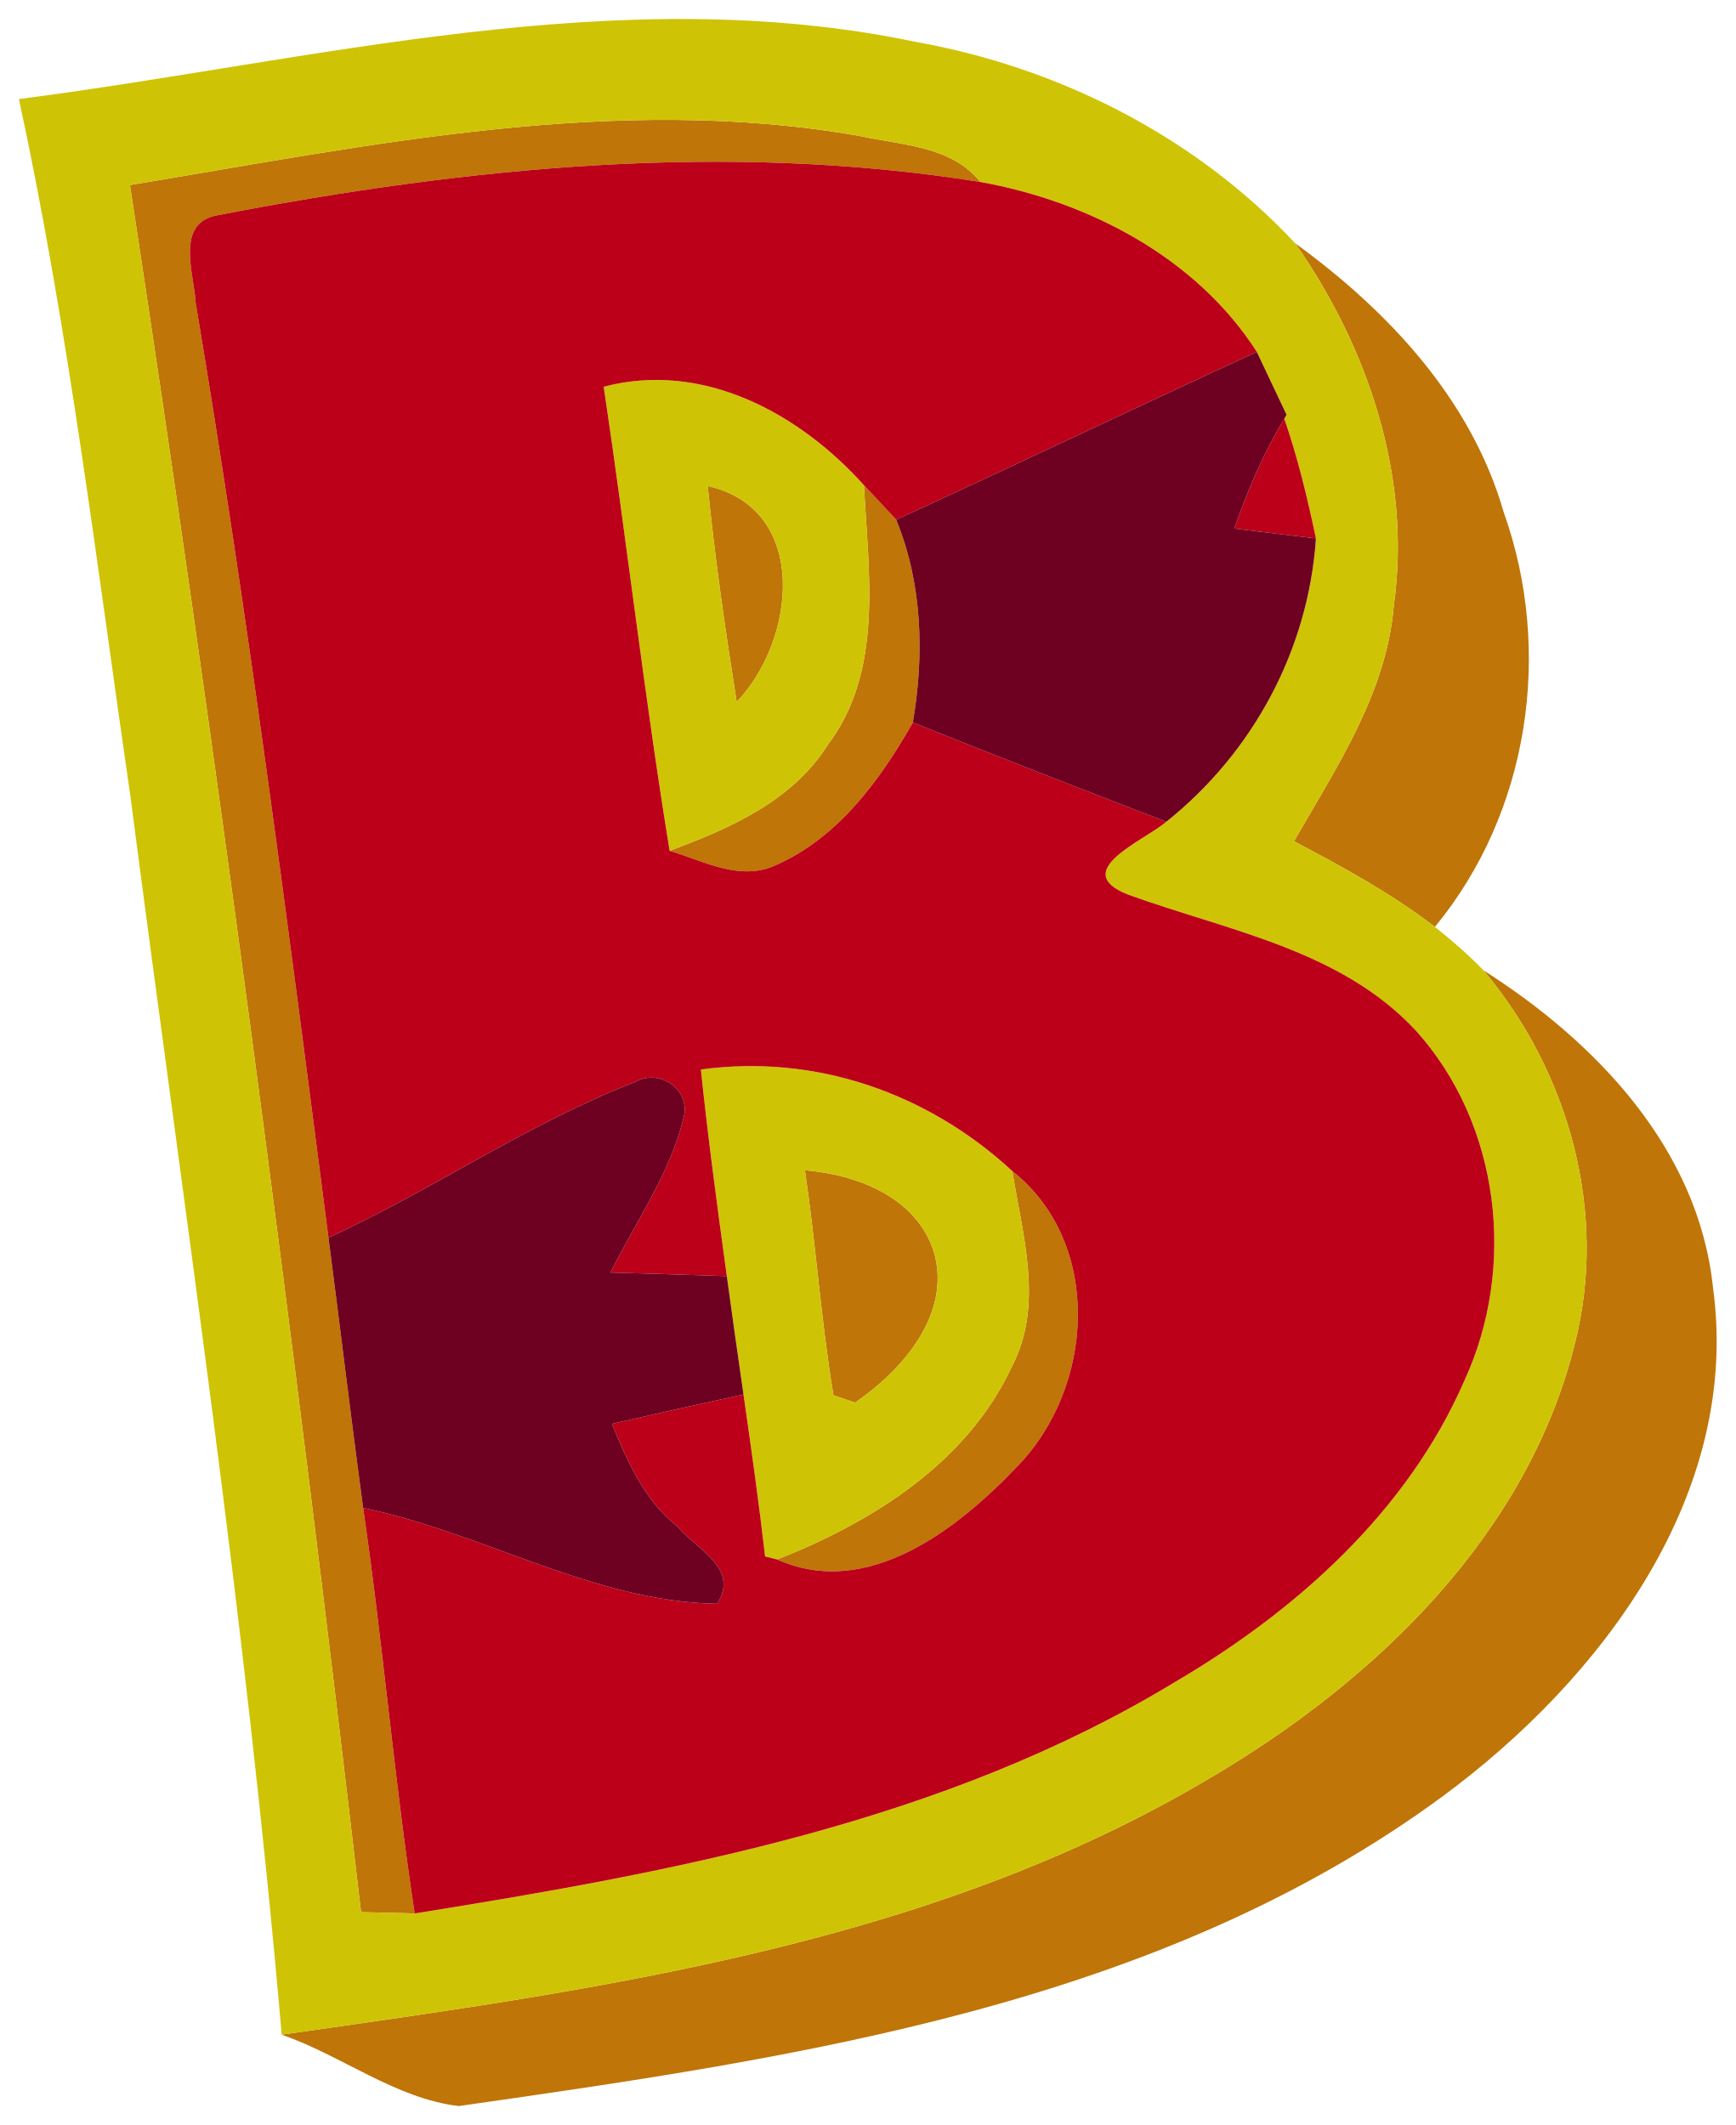
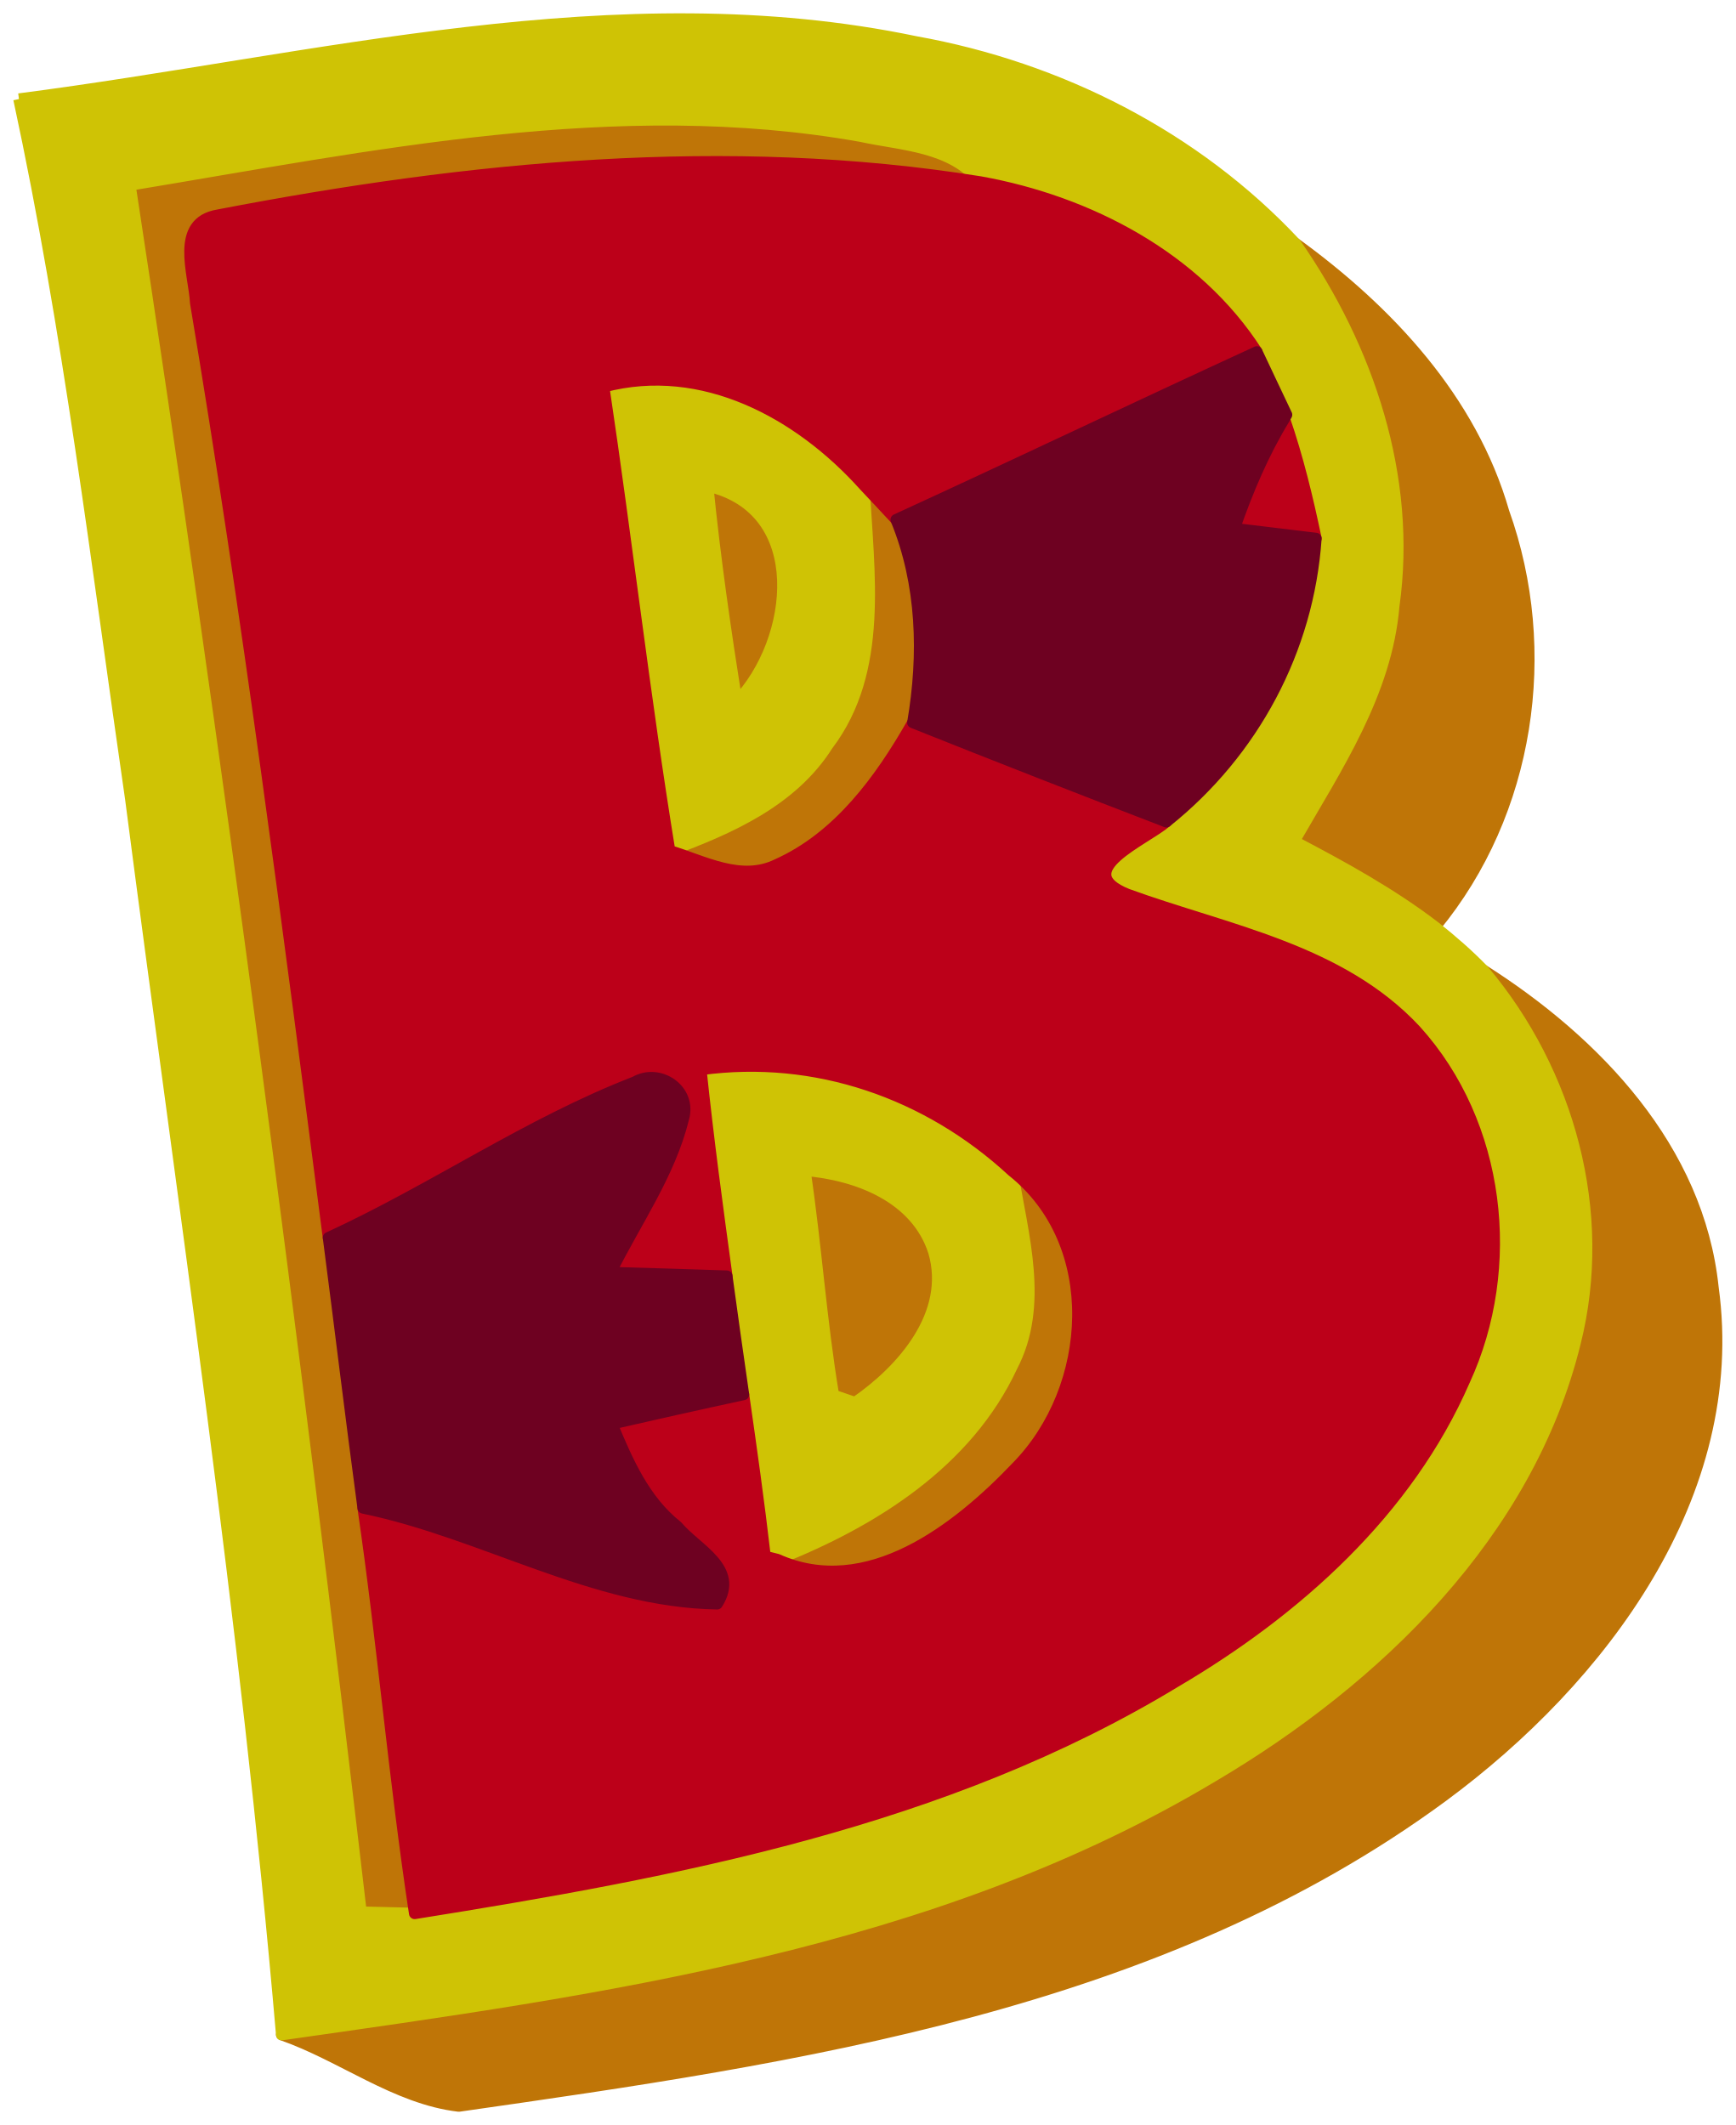
<svg xmlns="http://www.w3.org/2000/svg" viewBox="137.70 26.99 91.62 112.20">
-   <path fill="#bf7507" d="M 144.56 36.76 C 157.26 34.66 170.25 31.89 183.13 34.18 C 185.33 34.66 187.92 34.69 189.46 36.60 C 176.07 34.45 162.44 35.80 149.21 38.35 C 146.91 38.73 147.95 41.44 148.03 42.98 C 150.78 59.37 152.91 75.86 155.04 92.34 C 155.66 97.09 156.23 101.86 156.87 106.61 C 157.91 113.73 158.51 120.91 159.59 128.02 C 158.89 128.00 157.47 127.97 156.76 127.95 C 153.21 97.49 149.19 67.07 144.56 36.76 Z" />
-   <path fill="#bf7507" d="M 206.08 39.84 C 210.98 43.40 215.37 48.08 217.08 54.03 C 219.70 61.36 218.43 69.89 213.45 75.93 C 211.14 74.16 208.58 72.76 206.01 71.41 C 208.25 67.51 210.89 63.59 211.28 58.98 C 212.23 52.19 209.94 45.38 206.08 39.84 Z" />
-   <path fill="#bf7507" d="M 175.06 52.65 C 180.48 53.88 179.70 60.82 176.59 64.05 C 175.99 60.26 175.44 56.47 175.06 52.65 Z" />
-   <path fill="#bf7507" d="M 183.31 52.61 C 183.74 53.07 184.59 53.97 185.01 54.43 C 186.40 57.82 186.50 61.56 185.89 65.14 C 184.18 68.15 181.97 71.19 178.72 72.64 C 176.82 73.57 174.87 72.46 173.05 71.91 C 176.21 70.74 179.51 69.30 181.39 66.33 C 184.37 62.40 183.54 57.20 183.31 52.61 Z" />
-   <path fill="#bf7507" d="M 216.01 78.22 C 221.95 82.00 227.36 87.64 228.13 94.97 C 229.63 105.90 222.22 115.66 213.88 121.82 C 198.87 132.88 179.89 135.62 161.92 138.19 C 158.59 137.80 155.74 135.52 152.57 134.42 C 169.40 132.02 186.86 129.68 201.71 120.79 C 210.38 115.67 218.37 107.96 220.85 97.89 C 222.58 91.00 220.54 83.60 216.01 78.22 Z" />
-   <path fill="#bf7507" d="M 180.19 88.78 C 182.96 89.01 186.08 90.20 187.00 93.09 C 187.95 96.36 185.35 99.33 182.84 101.05 C 182.56 100.95 181.99 100.76 181.70 100.66 C 181.04 96.72 180.78 92.73 180.19 88.78 Z" />
-   <path fill="#bf7507" d="M 191.14 88.82 C 195.96 92.65 195.47 100.27 191.38 104.44 C 188.24 107.74 183.48 111.46 178.73 109.33 C 183.77 107.34 188.76 104.22 191.12 99.14 C 192.82 95.90 191.68 92.20 191.14 88.82 Z" />
-   <path fill="#cfc305" d="M 138.70 32.22 C 154.35 30.20 170.25 25.90 186.04 29.20 C 193.62 30.56 200.80 34.19 206.08 39.84 C 209.94 45.38 212.23 52.19 211.28 58.98 C 210.89 63.59 208.25 67.51 206.01 71.41 C 208.58 72.76 211.14 74.16 213.45 75.93 C 214.34 76.64 215.21 77.39 216.01 78.22 C 220.54 83.60 222.58 91.00 220.85 97.89 C 218.37 107.96 210.38 115.67 201.71 120.79 C 186.86 129.68 169.40 132.02 152.57 134.42 C 150.69 112.58 147.42 90.88 144.60 69.15 C 142.81 56.81 141.33 44.42 138.70 32.22  M 144.56 36.76 C 149.19 67.07 153.21 97.49 156.76 127.95 C 157.47 127.97 158.89 128.00 159.59 128.02 C 173.42 125.81 187.58 123.17 199.73 115.80 C 206.13 112.04 212.00 106.80 215.01 99.88 C 217.77 93.89 216.90 86.33 212.43 81.39 C 208.44 77.11 202.45 76.12 197.21 74.21 C 194.14 72.97 198.10 71.38 199.27 70.38 C 203.86 66.71 206.77 61.30 207.17 55.42 C 206.72 53.28 206.21 51.16 205.50 49.10 L 205.62 48.89 C 205.09 47.78 204.57 46.67 204.05 45.57 C 200.85 40.58 195.17 37.63 189.46 36.60 C 187.92 34.69 185.33 34.66 183.13 34.18 C 170.25 31.89 157.26 34.66 144.56 36.76 Z" />
-   <path fill="#cfc305" d="M 169.57 47.41 C 174.80 46.03 179.89 48.80 183.31 52.61 C 183.54 57.20 184.37 62.40 181.39 66.33 C 179.51 69.30 176.21 70.74 173.05 71.91 C 171.72 63.76 170.79 55.57 169.57 47.41  M 175.06 52.65 C 175.44 56.47 175.99 60.26 176.59 64.05 C 179.70 60.82 180.48 53.88 175.06 52.65 Z" />
-   <path fill="#cfc305" d="M 174.70 83.46 C 180.76 82.63 186.68 84.70 191.14 88.82 C 191.68 92.20 192.82 95.90 191.12 99.14 C 188.76 104.22 183.77 107.34 178.73 109.33 L 178.09 109.17 C 177.76 106.31 177.36 103.47 176.95 100.62 C 176.65 98.53 176.35 96.45 176.07 94.37 C 175.57 90.73 175.08 87.10 174.70 83.46  M 180.19 88.78 C 180.78 92.73 181.04 96.72 181.70 100.66 C 181.99 100.76 182.56 100.95 182.84 101.05 C 185.35 99.33 187.95 96.36 187.00 93.09 C 186.08 90.20 182.96 89.01 180.19 88.78 Z" />
-   <path fill="#bc0019" d="M 149.21 38.35 C 162.44 35.80 176.07 34.45 189.46 36.60 C 195.17 37.63 200.85 40.58 204.05 45.57 C 197.69 48.49 191.38 51.51 185.01 54.43 C 184.59 53.97 183.74 53.07 183.31 52.61 C 179.89 48.80 174.80 46.03 169.57 47.41 C 170.79 55.57 171.72 63.76 173.05 71.91 C 174.87 72.46 176.82 73.57 178.72 72.64 C 181.97 71.19 184.18 68.15 185.89 65.14 C 190.34 66.92 194.80 68.66 199.27 70.38 C 198.10 71.38 194.14 72.97 197.21 74.21 C 202.45 76.12 208.44 77.11 212.43 81.39 C 216.90 86.33 217.77 93.89 215.01 99.88 C 212.00 106.80 206.13 112.04 199.73 115.80 C 187.58 123.17 173.42 125.81 159.59 128.02 C 158.51 120.91 157.91 113.73 156.87 106.61 C 163.19 107.91 169.06 111.57 175.56 111.67 C 176.76 109.79 174.47 108.80 173.45 107.58 C 171.71 106.20 170.83 104.16 170.00 102.17 C 172.31 101.64 174.63 101.12 176.95 100.62 C 177.36 103.47 177.76 106.31 178.09 109.17 L 178.73 109.33 C 183.48 111.46 188.24 107.74 191.38 104.44 C 195.47 100.27 195.96 92.65 191.14 88.82 C 186.68 84.70 180.76 82.63 174.70 83.46 C 175.08 87.10 175.57 90.73 176.07 94.37 C 174.02 94.30 171.97 94.24 169.93 94.18 C 171.26 91.50 173.06 88.97 173.78 86.04 C 174.21 84.52 172.51 83.38 171.22 84.12 C 165.57 86.31 160.55 89.81 155.04 92.34 C 152.91 75.86 150.78 59.37 148.03 42.98 C 147.95 41.44 146.91 38.73 149.21 38.35 Z" />
-   <path fill="#bc0019" d="M 202.86 54.90 C 203.56 52.89 204.39 50.92 205.50 49.10 C 206.21 51.16 206.72 53.28 207.17 55.42 C 205.73 55.25 204.29 55.07 202.86 54.90 Z" />
-   <path fill="#6e0121" d="M 185.01 54.43 C 191.38 51.51 197.69 48.49 204.05 45.57 C 204.57 46.67 205.09 47.78 205.62 48.89 L 205.50 49.10 C 204.39 50.92 203.56 52.89 202.86 54.90 C 204.29 55.07 205.73 55.25 207.17 55.42 C 206.77 61.30 203.86 66.71 199.27 70.38 C 194.80 68.66 190.34 66.92 185.89 65.14 C 186.50 61.56 186.40 57.82 185.01 54.43 Z" />
-   <path fill="#6e0121" d="M 155.04 92.34 C 160.55 89.81 165.57 86.31 171.22 84.12 C 172.51 83.38 174.21 84.52 173.78 86.04 C 173.06 88.97 171.26 91.50 169.93 94.18 C 171.97 94.24 174.02 94.30 176.07 94.37 C 176.35 96.45 176.65 98.53 176.95 100.62 C 174.63 101.12 172.31 101.64 170.00 102.17 C 170.83 104.16 171.71 106.20 173.45 107.58 C 174.47 108.80 176.76 109.79 175.56 111.67 C 169.06 111.57 163.19 107.91 156.87 106.61 C 156.23 101.86 155.66 97.09 155.04 92.34 Z" />
+   <path fill="#bf7507" stroke="#bf7507" stroke-width="0.6" stroke-linejoin="round" d="M 144.56 36.76 C 157.26 34.66 170.25 31.89 183.13 34.18 C 185.33 34.66 187.92 34.69 189.46 36.60 C 176.07 34.45 162.44 35.80 149.21 38.35 C 146.91 38.73 147.95 41.44 148.03 42.98 C 150.78 59.37 152.91 75.86 155.04 92.34 C 155.66 97.09 156.23 101.86 156.87 106.61 C 157.91 113.73 158.51 120.91 159.59 128.02 C 158.89 128.00 157.47 127.97 156.76 127.95 C 153.21 97.49 149.19 67.07 144.56 36.76 Z" />
+   <path fill="#bf7507" stroke="#bf7507" stroke-width="0.6" stroke-linejoin="round" d="M 206.08 39.84 C 210.98 43.40 215.37 48.08 217.08 54.03 C 219.70 61.36 218.43 69.89 213.45 75.93 C 211.14 74.16 208.58 72.76 206.01 71.41 C 208.25 67.51 210.89 63.59 211.28 58.98 C 212.23 52.19 209.94 45.38 206.08 39.84 Z" />
+   <path fill="#bf7507" stroke="#bf7507" stroke-width="0.6" stroke-linejoin="round" d="M 175.06 52.65 C 180.48 53.88 179.70 60.82 176.59 64.05 C 175.99 60.26 175.44 56.47 175.06 52.65 Z" />
+   <path fill="#bf7507" stroke="#bf7507" stroke-width="0.6" stroke-linejoin="round" d="M 183.31 52.61 C 183.74 53.07 184.59 53.97 185.01 54.43 C 186.40 57.82 186.50 61.56 185.89 65.14 C 184.18 68.15 181.97 71.19 178.72 72.64 C 176.82 73.57 174.87 72.46 173.05 71.91 C 176.21 70.74 179.51 69.30 181.39 66.33 C 184.37 62.40 183.54 57.20 183.31 52.61 Z" />
+   <path fill="#bf7507" stroke="#bf7507" stroke-width="0.6" stroke-linejoin="round" d="M 216.01 78.22 C 221.95 82.00 227.36 87.64 228.13 94.97 C 229.63 105.90 222.22 115.66 213.88 121.82 C 198.87 132.88 179.89 135.62 161.92 138.19 C 158.59 137.80 155.74 135.52 152.57 134.42 C 169.40 132.02 186.86 129.68 201.71 120.79 C 210.38 115.67 218.37 107.96 220.85 97.89 C 222.58 91.00 220.54 83.60 216.01 78.22 Z" />
+   <path fill="#bf7507" stroke="#bf7507" stroke-width="0.6" stroke-linejoin="round" d="M 180.19 88.78 C 182.96 89.01 186.08 90.20 187.00 93.09 C 187.95 96.36 185.35 99.33 182.84 101.05 C 182.56 100.95 181.99 100.76 181.70 100.66 C 181.04 96.72 180.78 92.73 180.19 88.78 Z" />
+   <path fill="#bf7507" stroke="#bf7507" stroke-width="0.6" stroke-linejoin="round" d="M 191.14 88.82 C 195.96 92.65 195.47 100.27 191.38 104.44 C 188.24 107.74 183.48 111.46 178.73 109.33 C 183.77 107.34 188.76 104.22 191.12 99.14 C 192.82 95.90 191.68 92.20 191.14 88.82 Z" />
+   <path fill="#cfc305" stroke="#cfc305" stroke-width="0.6" stroke-linejoin="round" d="M 138.70 32.22 C 154.35 30.20 170.25 25.90 186.04 29.20 C 193.62 30.56 200.80 34.19 206.08 39.84 C 209.94 45.38 212.23 52.19 211.28 58.98 C 210.89 63.59 208.25 67.51 206.01 71.41 C 208.58 72.76 211.14 74.16 213.45 75.93 C 214.34 76.64 215.21 77.39 216.01 78.22 C 220.54 83.60 222.58 91.00 220.85 97.89 C 218.37 107.96 210.38 115.67 201.71 120.79 C 186.86 129.68 169.40 132.02 152.57 134.42 C 150.69 112.58 147.42 90.88 144.60 69.15 C 142.81 56.81 141.33 44.42 138.70 32.22  M 144.56 36.76 C 149.19 67.07 153.21 97.49 156.76 127.95 C 157.47 127.97 158.89 128.00 159.59 128.02 C 173.42 125.81 187.58 123.17 199.73 115.80 C 206.13 112.04 212.00 106.80 215.01 99.88 C 217.77 93.89 216.90 86.33 212.43 81.39 C 208.44 77.11 202.45 76.12 197.21 74.21 C 194.14 72.97 198.10 71.38 199.27 70.38 C 203.86 66.71 206.77 61.30 207.17 55.42 C 206.72 53.28 206.21 51.16 205.50 49.10 L 205.62 48.89 C 205.09 47.78 204.57 46.67 204.05 45.57 C 200.85 40.58 195.17 37.63 189.46 36.60 C 187.92 34.69 185.33 34.66 183.13 34.18 C 170.25 31.89 157.26 34.66 144.56 36.76 Z" />
+   <path fill="#cfc305" stroke="#cfc305" stroke-width="0.6" stroke-linejoin="round" d="M 169.57 47.41 C 174.80 46.03 179.89 48.80 183.31 52.61 C 183.54 57.20 184.37 62.40 181.39 66.33 C 179.51 69.30 176.21 70.74 173.05 71.91 C 171.72 63.76 170.79 55.57 169.57 47.41  M 175.06 52.65 C 175.44 56.47 175.99 60.26 176.59 64.05 C 179.70 60.82 180.48 53.88 175.06 52.65 Z" />
+   <path fill="#cfc305" stroke="#cfc305" stroke-width="0.6" stroke-linejoin="round" d="M 174.70 83.46 C 180.76 82.63 186.68 84.70 191.14 88.82 C 191.68 92.20 192.82 95.90 191.12 99.14 C 188.76 104.22 183.77 107.34 178.73 109.33 L 178.09 109.17 C 177.76 106.31 177.36 103.47 176.95 100.62 C 176.65 98.53 176.35 96.45 176.07 94.37 C 175.57 90.73 175.08 87.10 174.70 83.46  M 180.19 88.78 C 180.78 92.73 181.04 96.72 181.70 100.66 C 181.99 100.76 182.56 100.95 182.84 101.05 C 185.35 99.33 187.95 96.36 187.00 93.09 C 186.08 90.20 182.96 89.01 180.19 88.78 Z" />
+   <path fill="#bc0019" stroke="#bc0019" stroke-width="0.6" stroke-linejoin="round" d="M 149.21 38.35 C 162.44 35.80 176.07 34.45 189.46 36.60 C 195.17 37.63 200.85 40.58 204.05 45.57 C 197.69 48.49 191.38 51.51 185.01 54.43 C 184.59 53.97 183.74 53.07 183.31 52.61 C 179.89 48.80 174.80 46.03 169.57 47.41 C 170.79 55.57 171.72 63.76 173.05 71.91 C 174.87 72.46 176.82 73.57 178.72 72.64 C 181.97 71.19 184.18 68.15 185.89 65.14 C 190.34 66.92 194.80 68.66 199.27 70.38 C 198.10 71.38 194.14 72.97 197.21 74.21 C 202.45 76.12 208.44 77.11 212.43 81.39 C 216.90 86.33 217.77 93.89 215.01 99.88 C 212.00 106.80 206.13 112.04 199.73 115.80 C 187.58 123.17 173.42 125.81 159.59 128.02 C 158.51 120.91 157.91 113.73 156.87 106.61 C 163.19 107.91 169.06 111.57 175.56 111.67 C 176.76 109.79 174.47 108.80 173.45 107.58 C 171.71 106.20 170.83 104.16 170.00 102.17 C 172.31 101.64 174.63 101.12 176.95 100.62 C 177.36 103.47 177.76 106.31 178.09 109.17 L 178.73 109.33 C 183.48 111.46 188.24 107.74 191.38 104.44 C 195.47 100.27 195.96 92.65 191.14 88.82 C 186.68 84.70 180.76 82.63 174.70 83.46 C 175.08 87.10 175.57 90.73 176.07 94.37 C 174.02 94.30 171.97 94.24 169.93 94.18 C 171.26 91.50 173.06 88.97 173.78 86.04 C 174.21 84.52 172.51 83.38 171.22 84.12 C 165.57 86.31 160.55 89.81 155.04 92.34 C 152.91 75.86 150.78 59.37 148.03 42.98 C 147.95 41.44 146.91 38.73 149.21 38.35 Z" />
+   <path fill="#bc0019" stroke="#bc0019" stroke-width="0.6" stroke-linejoin="round" d="M 202.86 54.90 C 203.56 52.89 204.39 50.92 205.50 49.10 C 206.21 51.16 206.72 53.28 207.17 55.42 C 205.73 55.25 204.29 55.07 202.86 54.90 Z" />
+   <path fill="#6e0121" stroke="#6e0121" stroke-width="0.6" stroke-linejoin="round" d="M 185.01 54.43 C 191.38 51.51 197.69 48.49 204.05 45.57 C 204.57 46.67 205.09 47.78 205.62 48.89 L 205.50 49.10 C 204.39 50.92 203.56 52.89 202.86 54.90 C 204.29 55.07 205.73 55.25 207.17 55.42 C 206.77 61.30 203.86 66.71 199.27 70.38 C 194.80 68.66 190.34 66.92 185.89 65.14 C 186.50 61.56 186.40 57.82 185.01 54.43 Z" />
+   <path fill="#6e0121" stroke="#6e0121" stroke-width="0.6" stroke-linejoin="round" d="M 155.04 92.34 C 160.55 89.81 165.57 86.31 171.22 84.12 C 172.51 83.38 174.21 84.52 173.78 86.04 C 173.06 88.97 171.26 91.50 169.93 94.18 C 171.97 94.24 174.02 94.30 176.07 94.37 C 176.35 96.45 176.65 98.53 176.95 100.62 C 174.63 101.12 172.31 101.64 170.00 102.17 C 170.83 104.16 171.71 106.20 173.45 107.58 C 174.47 108.80 176.76 109.79 175.56 111.67 C 169.06 111.57 163.19 107.91 156.87 106.61 C 156.23 101.86 155.66 97.09 155.04 92.34 Z" />
</svg>
